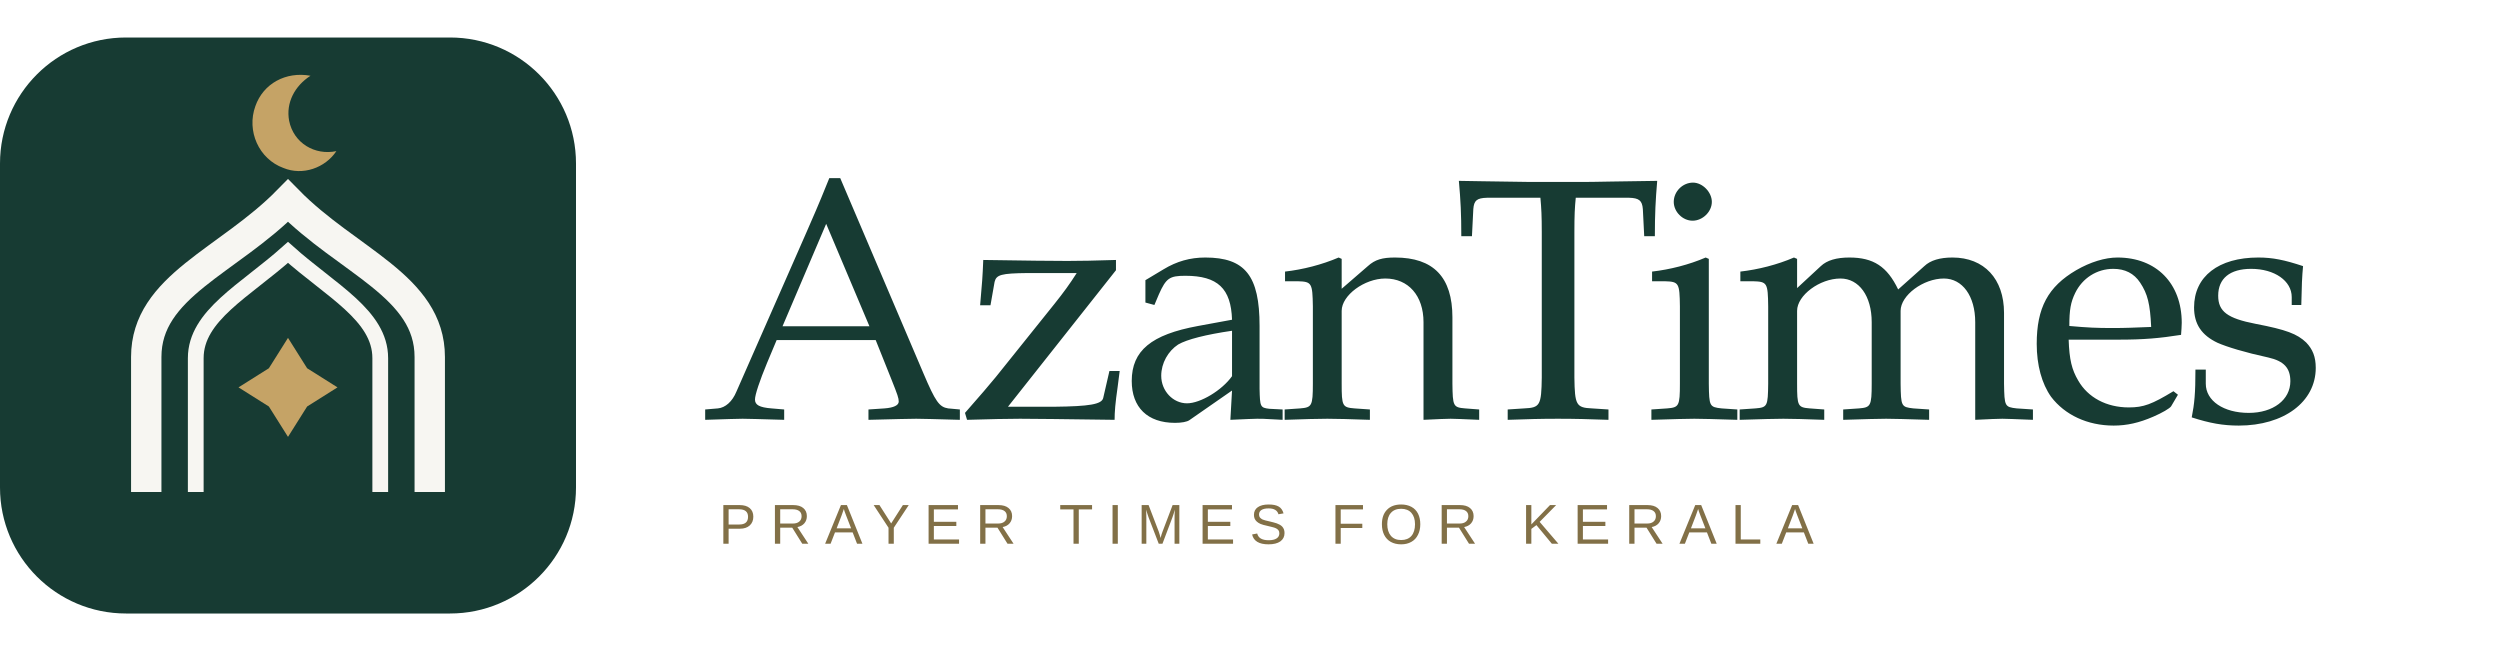
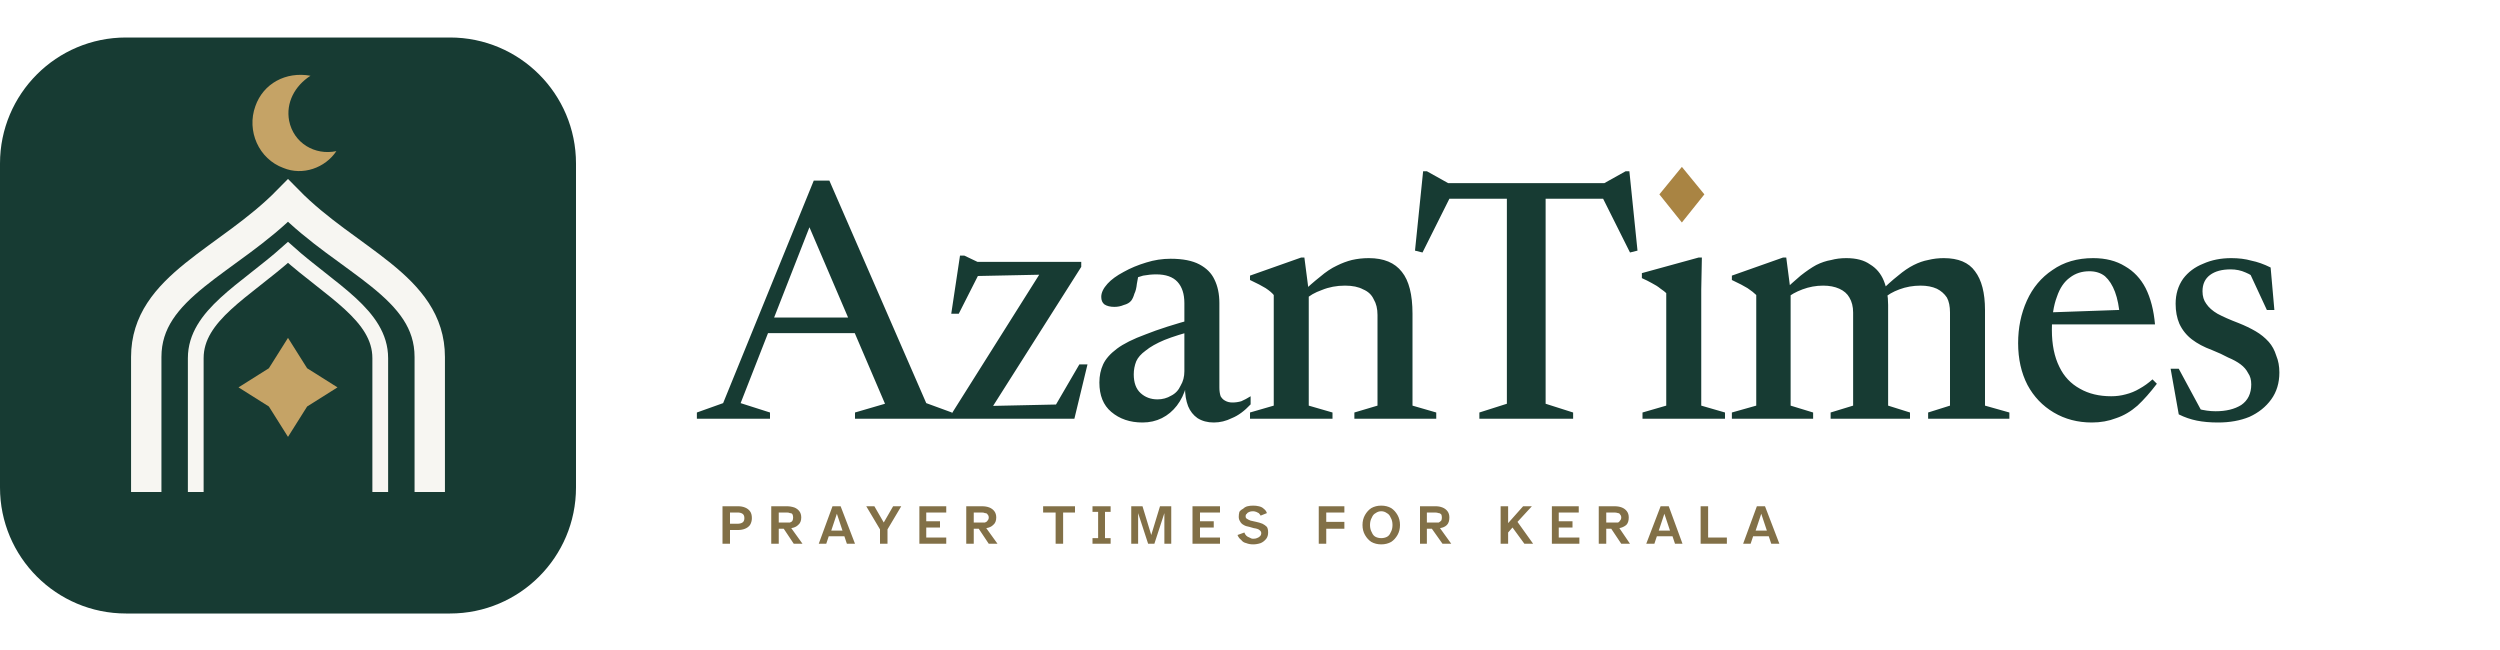
<svg xmlns="http://www.w3.org/2000/svg" width="400" height="104" viewBox="0 0 400 104" role="img" aria-labelledby="title desc">
  <g transform="translate(0 6) scale(.18)">
    <rect width="512" height="512" rx="112" fill="#173b33" />
    <path transform="translate(0 -32)" d="M276 66c-14 9-22 24-19 40 4 20 23 31 42 27-10 15-30 22-47 15-22-8-33-33-25-55 7-20 27-31 49-27Z" fill="#c5a366" />
    <path d="M130 404V284c0-63 73-85 126-139 53 54 126 76 126 139v120" fill="none" stroke="#f7f6f2" stroke-width="27" />
    <path d="M174 404V285c0-38 44-60 82-94 38 34 82 56 82 94v119" fill="none" stroke="#f7f6f2" stroke-width="14" />
    <path d="m256 267 17 27 27 17-27 17-17 27-17-27-27-17 27-17Z" fill="#c5a366" />
  </g>
-   <text x="112" y="67" fill="#173b33" font-family="'Iowan Old Style', 'Palatino Linotype', Georgia, serif" font-size="55" letter-spacing="-1.6">AzanTimes</text>
-   <text x="115" y="87" fill="#827047" font-family="Arial, sans-serif" font-size="9" letter-spacing="2.25">PRAYER TIMES FOR KERALA</text>
+   <path transform="translate(112 67)" fill="#173b33" d="M9.5 -13.7L9.5 -16.2L28.2 -16.2L28.2 -13.7L9.5 -13.7ZM36.2 -2.5L40.3 -1L40.3 0L24.8 0L24.8 -1L29.6 -2.4L16.8 -32.3L18.2 -32.4L6.5 -2.5L11.2 -1L11.2 0L-0.5 0L-0.5 -1L3.7 -2.5L18.2 -38.1L20.7 -38.1L36.2 -2.5ZM40.2 0L40.2 -0.7L55 -24.2L57 -23.1L42.5 -22.8L45.2 -24.3L41.4 -16.8L40.2 -16.8L41.6 -26.1L42.3 -26.1L44.4 -25.1L61 -25.1L61 -24.3L46.1 -0.8L44.2 -2L58 -2.3L56.1 -0.8L60.7 -8.7L62 -8.7L59.9 0L40.2 0ZM79.1 -16L79.4 -14.2Q76.3 -13.4 74.3 -12.6Q72.4 -11.8 71.3 -10.9Q70.2 -10.1 69.8 -9.2Q69.4 -8.2 69.4 -7.1Q69.4 -5.1 70.5 -4.1Q71.6 -3.1 73.2 -3.1Q74.4 -3.1 75.4 -3.7Q76.4 -4.2 76.9 -5.3Q77.5 -6.3 77.5 -7.6L77.5 -18.5Q77.5 -20.7 76.4 -21.9Q75.3 -23.1 73 -23.1Q72 -23.1 70.9 -22.9Q69.8 -22.6 68.9 -22.2L70.2 -23.6Q70.1 -22.5 69.9 -21.6Q69.8 -20.6 69.5 -20Q69.3 -19.3 69 -18.9Q68.6 -18.4 67.8 -18.2Q67.1 -17.9 66.3 -17.9Q65.3 -17.9 64.7 -18.3Q64.2 -18.7 64.2 -19.5Q64.2 -20.5 65.2 -21.6Q66.1 -22.6 67.8 -23.5Q69.4 -24.4 71.4 -25Q73.3 -25.6 75.3 -25.6Q78.2 -25.6 79.9 -24.7Q81.6 -23.8 82.3 -22.3Q83.1 -20.7 83.1 -18.5L83.1 -5Q83.1 -4.2 83.3 -3.6Q83.6 -3.1 84 -2.9Q84.5 -2.6 85.2 -2.6Q85.9 -2.6 86.6 -2.8Q87.3 -3.1 88.1 -3.6L88.1 -2.3Q86.6 -0.7 85.1 -0.1Q83.7 0.6 82.2 0.6Q80.7 0.6 79.6 -0.1Q78.6 -0.8 78.1 -2Q77.6 -3.3 77.6 -5L77.8 -5.2Q77.3 -3.4 76.3 -2.1Q75.3 -0.8 73.9 -0.1Q72.5 0.6 70.8 0.6Q67.8 0.6 65.8 -1.1Q63.9 -2.7 63.9 -5.8Q63.9 -7.4 64.5 -8.7Q65.1 -10 66.7 -11.2Q68.3 -12.4 71.3 -13.5Q74.3 -14.7 79.1 -16ZM97.4 -20.4L97.4 -2.1L101.2 -1L101.2 0L88 0L88 -1L91.8 -2.1L91.8 -19.8Q91.4 -20.3 90.5 -20.9Q89.7 -21.4 88 -22.2L88 -22.9L96.2 -25.8L96.7 -25.8L97.4 -20.4ZM104.7 -1L108.4 -2.1L108.4 -16.6Q108.4 -18.1 107.8 -19.1Q107.3 -20.2 106.1 -20.7Q105 -21.3 103.2 -21.3Q101.2 -21.3 99.5 -20.6Q97.8 -20 96.9 -19.1L96 -19.9Q97.8 -21.6 99.2 -22.7Q100.6 -23.9 101.9 -24.5Q103.1 -25.1 104.3 -25.4Q105.6 -25.7 107 -25.7Q110.6 -25.7 112.3 -23.5Q114 -21.4 114 -16.8L114 -2.1L117.8 -1L117.8 0L104.7 0L104.7 -1ZM129.1 -36.2L135.3 -36.2L135.3 -2.4L139.7 -1L139.7 0L124.7 0L124.7 -1L129.1 -2.4L129.1 -36.2ZM146.9 -35.2L117.3 -35.2L120.2 -35.8L115.6 -26.6L114.4 -26.9L115.7 -39.6L116.3 -39.6L120.6 -37.2L117.9 -37.7L146.3 -37.7L143.8 -37.2L148.1 -39.6L148.7 -39.6L150 -26.9L148.8 -26.6L144.2 -35.8L146.9 -35.2ZM160.3 -25.8L160.2 -20.7L160.2 -2.1L164 -1L164 0L150.8 0L150.8 -1L154.6 -2.1L154.6 -20.1Q154.3 -20.4 153.7 -20.8Q153.1 -21.3 152.3 -21.7Q151.6 -22.1 150.7 -22.5L150.7 -23.3L159.8 -25.8L160.3 -25.8ZM174.5 -20.4L174.5 -2.1L178.1 -1L178.1 0L165.1 0L165.1 -1L169 -2.1L169 -19.8Q168.5 -20.3 167.6 -20.9Q166.8 -21.4 165.1 -22.2L165.1 -22.9L173.3 -25.8L173.8 -25.8L174.5 -20.4ZM190.1 -18.2L190.1 -2.1L193.6 -1L193.6 0L180.9 0L180.9 -1L184.5 -2.1L184.5 -17Q184.5 -18.4 183.9 -19.4Q183.4 -20.3 182.3 -20.8Q181.2 -21.3 179.7 -21.3Q178 -21.3 176.4 -20.7Q174.8 -20.1 173.9 -19.3L173.1 -20.2Q174.8 -21.8 176.1 -22.9Q177.5 -24 178.6 -24.6Q179.8 -25.2 181 -25.4Q182.1 -25.7 183.4 -25.7Q185.8 -25.7 187.2 -24.7Q188.7 -23.8 189.4 -22.1Q190.1 -20.4 190.1 -18.2ZM205.6 -17.4L205.6 -2.1L209.5 -1L209.5 0L196.5 0L196.5 -1L200 -2.1L200 -17Q200 -18.5 199.5 -19.4Q198.9 -20.3 197.9 -20.8Q196.8 -21.3 195.3 -21.3Q193.5 -21.3 191.9 -20.7Q190.3 -20.1 189.5 -19.3L188.7 -20.2Q190.3 -21.8 191.7 -22.9Q193 -24 194.2 -24.6Q195.4 -25.2 196.5 -25.4Q197.7 -25.7 199 -25.7Q202.5 -25.7 204 -23.6Q205.6 -21.5 205.6 -17.4ZM222.9 -25.7Q225.9 -25.7 228 -24.4Q230.1 -23.2 231.3 -20.9Q232.5 -18.5 232.8 -15.1L215.4 -15.1L215.4 -17L229.7 -17.5L227.2 -16.2Q227 -18.7 226.4 -20.3Q225.8 -21.9 224.8 -22.8Q223.8 -23.6 222.3 -23.6Q220.5 -23.6 219.2 -22.6Q217.8 -21.6 217.1 -19.5Q216.3 -17.4 216.3 -14.2Q216.3 -10.7 217.5 -8.3Q218.6 -6 220.8 -4.8Q222.9 -3.6 225.8 -3.6Q227 -3.6 228.1 -3.9Q229.3 -4.2 230.3 -4.8Q231.4 -5.4 232.4 -6.3L233.1 -5.6Q231.5 -3.5 230 -2.1Q228.4 -0.7 226.6 -0.1Q224.8 0.6 222.7 0.6Q219.3 0.6 216.6 -1Q213.9 -2.6 212.4 -5.4Q210.9 -8.3 210.9 -12.1Q210.9 -15.8 212.3 -18.9Q213.7 -22 216.4 -23.8Q219.1 -25.7 222.9 -25.7ZM245 -25.7Q246.8 -25.7 248.2 -25.3Q249.7 -25 251.3 -24.2L251.9 -17.4L250.7 -17.4L247.5 -24.3L249.5 -22Q248.3 -23 247.3 -23.4Q246.2 -23.9 244.9 -23.9Q242.8 -23.9 241.6 -23Q240.4 -22.1 240.4 -20.4Q240.4 -19.2 241 -18.4Q241.6 -17.5 242.8 -16.8Q244.1 -16.1 246.2 -15.3Q247.7 -14.7 248.9 -14Q250.1 -13.3 251 -12.3Q251.8 -11.4 252.2 -10.1Q252.7 -8.9 252.7 -7.4Q252.7 -4.9 251.4 -3.1Q250.1 -1.3 247.9 -0.3Q245.7 0.6 242.9 0.6Q241 0.6 239.5 0.3Q238 0 236.6 -0.7L235.3 -8L236.6 -8L240.7 -0.4L237.9 -2.4Q238.8 -1.9 239.6 -1.6Q240.4 -1.4 241.1 -1.3Q241.8 -1.2 242.5 -1.2Q245 -1.2 246.6 -2.2Q248.2 -3.3 248.2 -5.5Q248.2 -6.6 247.7 -7.3Q247.3 -8.1 246.5 -8.7Q245.7 -9.3 244.5 -9.8Q243.4 -10.4 241.9 -11Q240 -11.7 238.7 -12.7Q237.4 -13.7 236.7 -15.2Q236.1 -16.6 236.1 -18.4Q236.1 -20.7 237.3 -22.4Q238.5 -24 240.5 -24.8Q242.5 -25.7 245 -25.7Z" />
+   <path transform="translate(112 67)" fill="#a98443" d="M157.1 -40.3L160.7 -35.9L157.1 -31.4L153.5 -35.9Z" />
+   <path transform="translate(115 87)" fill="#827047" d="M0.6 0L0.6 -6L3.1 -6Q3.7 -6 4.2 -5.8Q4.7 -5.6 5 -5.2Q5.3 -4.8 5.3 -4.1Q5.3 -3.5 5 -3Q4.7 -2.6 4.2 -2.4Q3.7 -2.2 3.1 -2.2L1.8 -2.2L1.8 0L0.6 0ZM1.8 -3.2L3 -3.2Q3.5 -3.2 3.8 -3.4Q4.1 -3.6 4.1 -4.1Q4.1 -4.6 3.8 -4.8Q3.5 -5 3 -5L1.8 -5L1.8 -3.2ZM8.4 0L8.4 -6L10.9 -6Q11.5 -6 12.1 -5.8Q12.6 -5.6 12.9 -5.2Q13.2 -4.8 13.2 -4.2Q13.2 -3.4 12.7 -3Q12.3 -2.6 11.6 -2.5L11.6 -2.5L13.4 0L12 0L10.4 -2.4L9.6 -2.4L9.6 0L8.4 0ZM9.6 -3.4L10.9 -3.4Q11.2 -3.4 11.4 -3.4Q11.7 -3.5 11.8 -3.7Q11.9 -3.9 11.9 -4.2Q11.9 -4.5 11.8 -4.7Q11.7 -4.9 11.4 -4.9Q11.2 -5 10.9 -5L9.6 -5L9.6 -3.4ZM16 0L18.2 -6L19.5 -6L21.8 0L20.5 0L20.1 -1.2L17.6 -1.2L17.2 0L16 0ZM18 -2.1L19.8 -2.1L18.9 -4.8L18 -2.1ZM25.8 0L25.8 -2.3L23.6 -6L24.9 -6L26.4 -3.4L27.9 -6L29.2 -6L27 -2.3L27 0L25.8 0ZM32.1 0L32.1 -6L36.4 -6L36.4 -5L33.2 -5L33.2 -3.6L35.4 -3.6L35.4 -2.6L33.2 -2.6L33.2 -1L36.4 -1L36.4 0L32.1 0ZM39.6 0L39.6 -6L42.1 -6Q42.8 -6 43.3 -5.8Q43.8 -5.6 44.1 -5.2Q44.4 -4.8 44.4 -4.2Q44.4 -3.4 43.9 -3Q43.5 -2.6 42.8 -2.5L42.8 -2.5L44.6 0L43.2 0L41.6 -2.4L40.8 -2.4L40.8 0L39.6 0ZM40.8 -3.4L42.1 -3.4Q42.4 -3.4 42.6 -3.4Q42.9 -3.5 43 -3.7Q43.2 -3.9 43.2 -4.2Q43.2 -4.5 43 -4.7Q42.9 -4.9 42.6 -4.9Q42.4 -5 42.1 -5L40.8 -5L40.8 -3.4ZM53.9 0L53.9 -5L51.9 -5L51.9 -6L57 -6L57 -5L55.1 -5L55.1 0L53.9 0ZM59.8 0L59.8 -0.9L60.7 -0.9L60.7 -5.1L59.8 -5.1L59.8 -6L62.7 -6L62.7 -5.1L61.8 -5.1L61.8 -0.9L62.7 -0.9L62.7 0L59.8 0ZM66 0L66 -6L67.8 -6L69.2 -1.4L70.6 -6L72.4 -6L72.4 0L71.3 0L71.3 -4.9L69.7 0L68.7 0L67.1 -4.9L67.1 0L66 0ZM75.8 0L75.8 -6L80.2 -6L80.2 -5L77 -5L77 -3.6L79.2 -3.6L79.2 -2.6L77 -2.6L77 -1L80.2 -1L80.2 0L75.8 0ZM85.5 0.1Q84.9 0.1 84.4 -0.1Q83.9 -0.2 83.6 -0.6Q83.2 -0.9 83 -1.4L84.1 -1.8Q84.2 -1.5 84.4 -1.3Q84.6 -1.1 84.9 -1Q85.2 -0.8 85.5 -0.8Q85.9 -0.8 86.1 -0.9Q86.4 -1 86.6 -1.2Q86.8 -1.4 86.8 -1.7Q86.8 -2 86.5 -2.2Q86.3 -2.4 85.6 -2.5L84.9 -2.7Q84.3 -2.8 84 -3Q83.6 -3.2 83.4 -3.6Q83.2 -3.9 83.2 -4.3Q83.2 -4.7 83.3 -5.1Q83.5 -5.4 83.9 -5.6Q84.2 -5.9 84.6 -6Q85 -6.1 85.5 -6.1Q86 -6.1 86.4 -6Q86.9 -5.9 87.2 -5.6Q87.6 -5.3 87.7 -4.9L86.7 -4.5Q86.6 -4.7 86.4 -4.9Q86.2 -5 86 -5.1Q85.7 -5.2 85.5 -5.2Q85.1 -5.2 84.9 -5.1Q84.6 -5 84.5 -4.8Q84.3 -4.7 84.3 -4.4Q84.3 -4.1 84.5 -4Q84.8 -3.8 85.1 -3.7L86 -3.5Q86.5 -3.4 87 -3.2Q87.4 -3 87.7 -2.7Q87.9 -2.4 87.9 -1.8Q87.9 -1.2 87.6 -0.8Q87.2 -0.3 86.7 -0.1Q86.1 0.1 85.5 0.1ZM96 0L96 -6L100.1 -6L100.1 -5L97.2 -5L97.2 -3.5L100.1 -3.5L100.1 -2.4L97.2 -2.4L97.2 0L96 0ZM106 0.1Q105.1 0.1 104.4 -0.3Q103.8 -0.7 103.4 -1.4Q103 -2.1 103 -3Q103 -3.9 103.4 -4.6Q103.8 -5.3 104.4 -5.7Q105.1 -6.1 106 -6.1Q106.9 -6.1 107.6 -5.7Q108.2 -5.3 108.6 -4.6Q109 -3.9 109 -3Q109 -2.1 108.6 -1.4Q108.2 -0.7 107.6 -0.3Q106.9 0.1 106 0.1ZM106 -0.9Q106.5 -0.9 106.9 -1.1Q107.3 -1.3 107.5 -1.8Q107.8 -2.3 107.8 -3Q107.8 -3.7 107.5 -4.2Q107.3 -4.7 106.9 -4.9Q106.5 -5.2 106 -5.2Q105.5 -5.2 105.1 -4.9Q104.7 -4.7 104.5 -4.2Q104.2 -3.7 104.2 -3Q104.2 -2.3 104.5 -1.8Q104.7 -1.3 105.1 -1.1Q105.5 -0.9 106 -0.9ZM112.2 0L112.2 -6L114.7 -6Q115.3 -6 115.8 -5.8Q116.3 -5.6 116.6 -5.2Q116.9 -4.8 116.9 -4.2Q116.9 -3.4 116.5 -3Q116.1 -2.6 115.4 -2.5L115.4 -2.5L117.2 0L115.8 0L114.1 -2.4L113.3 -2.4L113.3 0L112.2 0ZM113.3 -3.4L114.6 -3.4Q114.9 -3.4 115.2 -3.4Q115.4 -3.5 115.6 -3.7Q115.7 -3.9 115.7 -4.2Q115.7 -4.5 115.6 -4.7Q115.4 -4.9 115.2 -4.9Q114.9 -5 114.6 -5L113.3 -5L113.3 -3.4ZM125.1 0L125.1 -6L126.3 -6L126.3 -3.3L128.7 -6L130.1 -6L127.8 -3.5L130.3 0L128.9 0L127 -2.6L126.3 -1.8L126.3 0L125.1 0ZM133.3 0L133.3 -6L137.6 -6L137.6 -5L134.4 -5L134.4 -3.6L136.6 -3.6L136.6 -2.6L134.4 -2.6L134.4 -1L137.7 -1L137.7 0L133.3 0ZM140.8 0L140.8 -6L143.3 -6Q144 -6 144.5 -5.8Q145 -5.6 145.3 -5.2Q145.6 -4.8 145.6 -4.2Q145.6 -3.4 145.2 -3Q144.7 -2.6 144.1 -2.5L144.1 -2.5L145.8 0L144.4 0L142.8 -2.4L142 -2.4L142 0L140.8 0ZM142 -3.4L143.3 -3.4Q143.6 -3.4 143.9 -3.4Q144.1 -3.5 144.2 -3.7Q144.4 -3.9 144.4 -4.2Q144.4 -4.5 144.2 -4.7Q144.1 -4.9 143.9 -4.9Q143.6 -5 143.3 -5L142 -5L142 -3.4ZM148.4 0L150.7 -6L152 -6L154.2 0L153 0L152.6 -1.2L150.1 -1.2L149.7 0L148.4 0ZM150.4 -2.1L152.2 -2.1L151.3 -4.8L150.4 -2.1ZM157.1 0L157.1 -6L158.3 -6L158.3 -1L161.3 -1L161.3 0L157.1 0ZM163.9 0L166.1 -6L167.4 -6L169.7 0L168.4 0L168 -1.2L165.5 -1.2L165.1 0L163.9 0ZM165.9 -2.1L167.7 -2.1L166.8 -4.8L165.9 -2.1Z" />
</svg>
